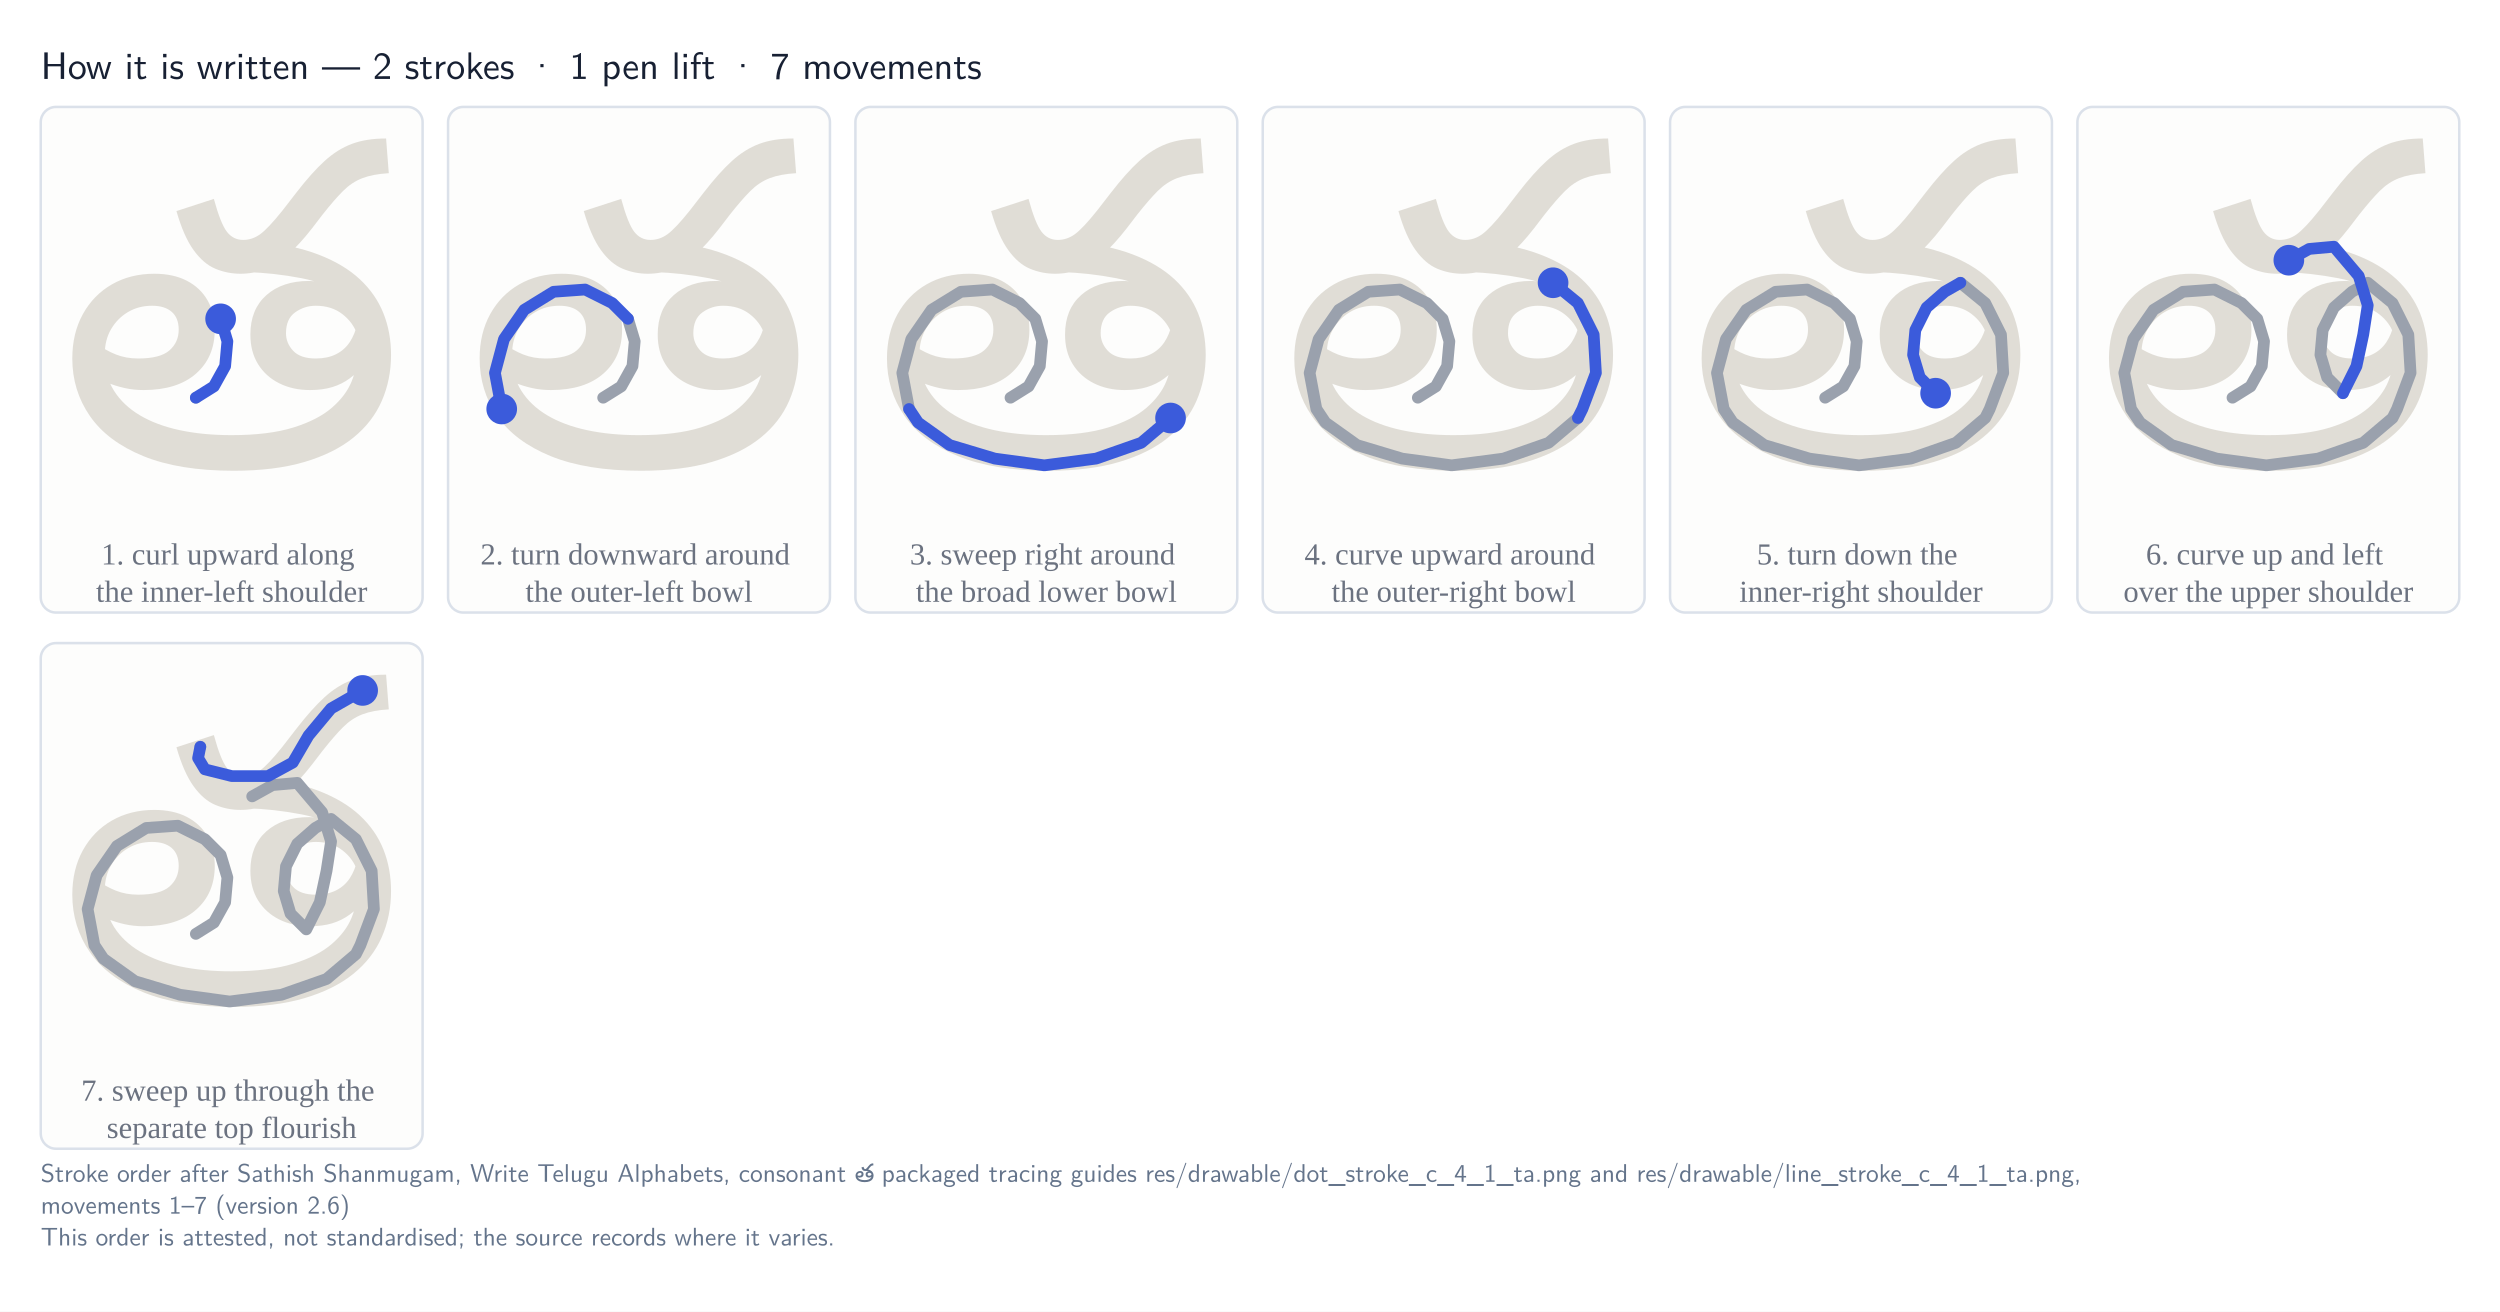
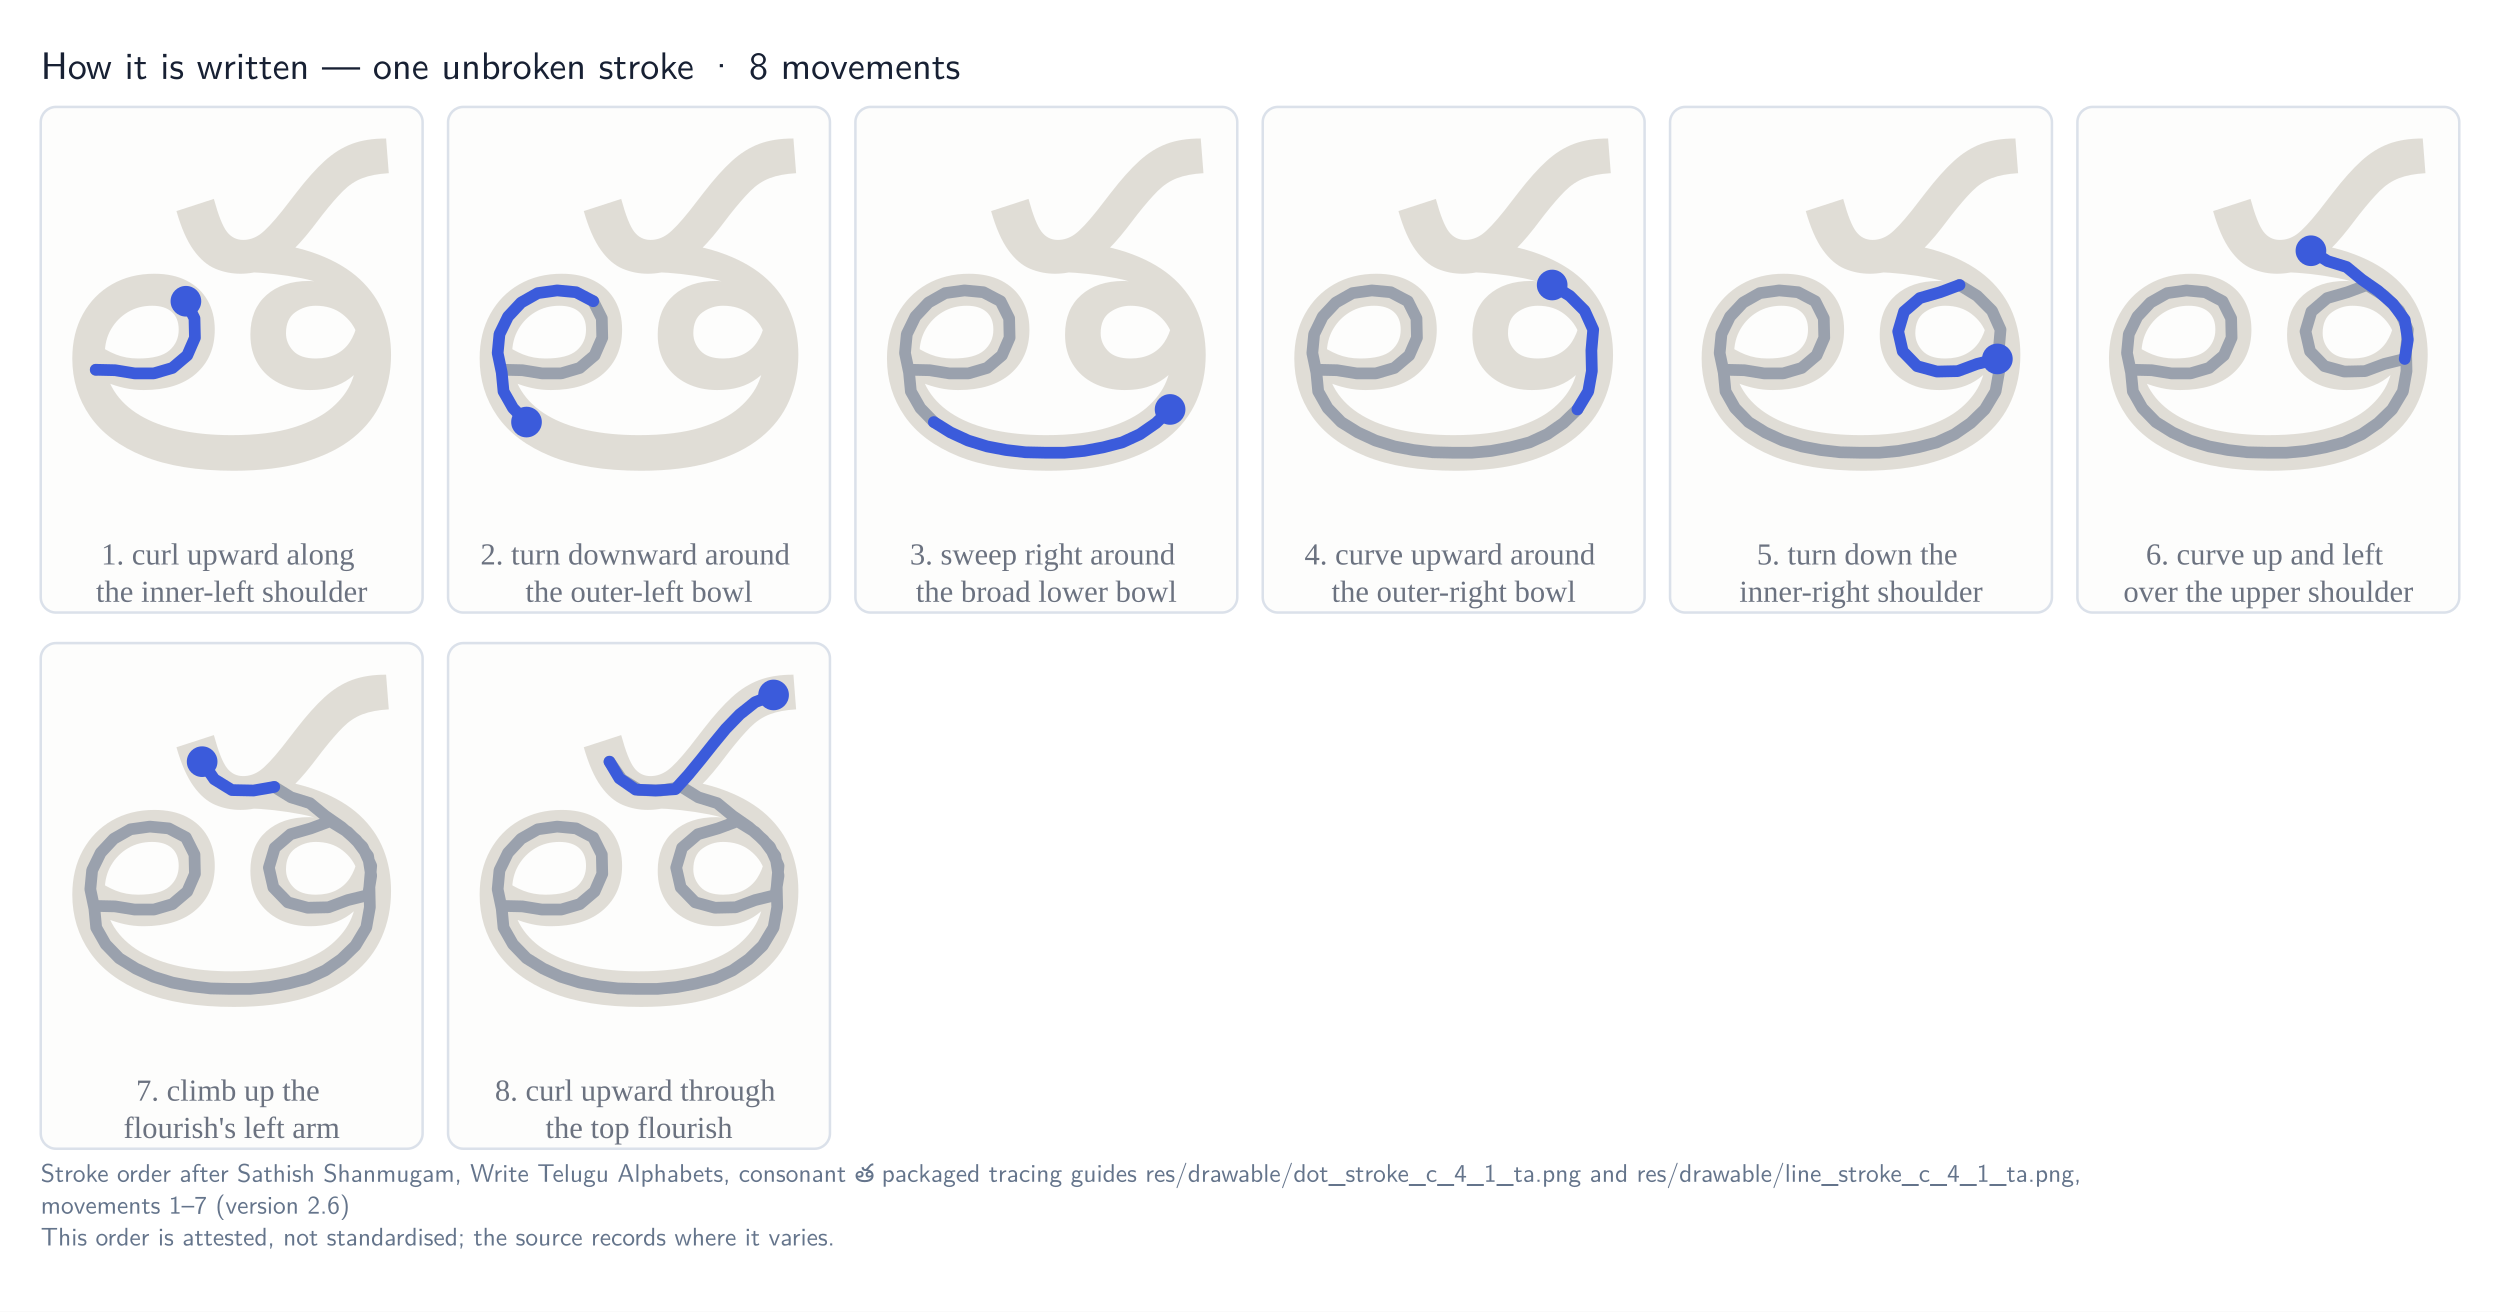
- <svg xmlns="http://www.w3.org/2000/svg" width="982" height="515.22" viewBox="0 0 982 515.22" role="img" aria-label="How to write త: 2 strokes · 1 pen lift · 7 movements">
+ <svg xmlns="http://www.w3.org/2000/svg" width="982" height="515.22" viewBox="0 0 982 515.22" role="img" aria-label="How to write త: one unbroken stroke · 8 movements">
  <rect x="0" y="0" width="982" height="515.22" fill="#ffffff" />
-   <text x="16" y="31" font-family="Latin Modern Sans, sans-serif" font-size="15" fill="#172033">How it is written — 2 strokes · 1 pen lift · 7 movements</text>
+   <text x="16" y="31" font-family="Latin Modern Sans, sans-serif" font-size="15" fill="#172033">How it is written — one unbroken stroke · 8 movements</text>
  <rect x="16" y="42" width="150" height="198.61" rx="6" fill="#fdfdfc" stroke="#dbe1ea" stroke-width="1" />
  <svg x="16" y="42" width="150" height="198.61" viewBox="-34 -795 847 1121.5" preserveAspectRatio="xMidYMid meet" overflow="hidden">
    <g transform="scale(1,-1)">
      <path class="ductus__glyph" d="M394 -12Q273 -12 193.5 20.5Q114 53 75 109.5Q36 166 36 237Q36 293 59.5 335.5Q83 378 124 401.5Q165 425 218 425Q260 425 290 409.5Q320 394 336 366Q352 338 352 301Q352 240 310.5 203.5Q269 167 194 167Q172 167 152 171.5Q132 176 115 183Q98 190 83 199L90 270Q110 255 132.5 246Q155 237 182 237Q231 237 251.5 255Q272 273 272 301Q272 327 256.5 340.5Q241 354 213 354Q183 354 159.5 340Q136 326 122 302Q108 278 108 246L108 241Q108 198 128.5 165.5Q149 133 186 111Q223 89 274.5 78Q326 67 389 67Q472 67 526.5 84Q581 101 612 128Q643 155 655.5 186Q668 217 668 246L668 290Q659 317 635 335.5Q611 354 576 354Q551 354 530.5 339.5Q510 325 510 293Q510 271 526 254Q542 237 576 237Q602 237 621 246.5Q640 256 651.5 273.5Q663 291 668 314L684 224Q669 206 651.5 193Q634 180 612.5 173.5Q591 167 563 167Q525 167 495 182Q465 197 448 224.5Q431 252 431 290Q431 346 466.5 377.5Q502 409 561 409Q567 409 574.5 408Q582 407 591 405Q600 403 608 400L596 399Q576 409 545 415Q514 421 482.5 424.5Q451 428 429 428L449 496Q526 489 582 467.5Q638 446 673.5 413Q709 380 726 337.5Q743 295 743 245Q743 190 722.5 143Q702 96 659.5 61.5Q617 27 551 7.5Q485 -12 394 -12ZM409 425Q380 425 353.5 436Q327 447 305 477.5Q283 508 267 564L350 591Q365 536 379 518Q393 500 415 500Q435 500 452.5 512.5Q470 525 502 565L533 605Q567 649 595.5 675Q624 701 656 713Q688 725 732 725L738 648Q703 646 679.5 637Q656 628 636.5 608.5Q617 589 591 556L568 526Q540 490 515 468Q490 446 464.5 435.5Q439 425 409 425Z" fill="#e0ddd6" fill-rule="nonzero" />
-       <path class="ductus__done" d="M310 150 L310 150" fill="none" stroke="#9aa1ad" stroke-width="26" stroke-linecap="round" stroke-linejoin="round" />
-       <path class="ductus__pen" d="M310 150 L350 175 L375 220 L380 275 L365 325" fill="none" stroke="#3b5bdb" stroke-width="26" stroke-linecap="round" stroke-linejoin="round" />
-       <circle class="ductus__tip" cx="365" cy="325" r="34" fill="#3b5bdb" />
+       <path class="ductus__done" d="M88 212 L88 212" fill="none" stroke="#9aa1ad" stroke-width="26" stroke-linecap="round" stroke-linejoin="round" />
+       <path class="ductus__pen" d="M88 212 L131 211 L174 204 L217 204 L258 216 L291 244 L308 283 L307 326 L288 364" fill="none" stroke="#3b5bdb" stroke-width="26" stroke-linecap="round" stroke-linejoin="round" />
+       <circle class="ductus__tip" cx="288" cy="364" r="34" fill="#3b5bdb" />
    </g>
    <text class="ductus__caption" x="389.5" y="219.9" text-anchor="middle" font-size="67.9" fill="#6b7280">
      <tspan x="389.5" y="219.9">1. curl upward along</tspan>
      <tspan x="389.5" y="302.7">the inner-left shoulder</tspan>
    </text>
  </svg>
  <rect x="176" y="42" width="150" height="198.61" rx="6" fill="#fdfdfc" stroke="#dbe1ea" stroke-width="1" />
  <svg x="176" y="42" width="150" height="198.61" viewBox="-34 -795 847 1121.5" preserveAspectRatio="xMidYMid meet" overflow="hidden">
    <g transform="scale(1,-1)">
      <path class="ductus__glyph" d="M394 -12Q273 -12 193.5 20.5Q114 53 75 109.5Q36 166 36 237Q36 293 59.5 335.5Q83 378 124 401.5Q165 425 218 425Q260 425 290 409.5Q320 394 336 366Q352 338 352 301Q352 240 310.5 203.5Q269 167 194 167Q172 167 152 171.5Q132 176 115 183Q98 190 83 199L90 270Q110 255 132.5 246Q155 237 182 237Q231 237 251.5 255Q272 273 272 301Q272 327 256.5 340.5Q241 354 213 354Q183 354 159.5 340Q136 326 122 302Q108 278 108 246L108 241Q108 198 128.5 165.5Q149 133 186 111Q223 89 274.5 78Q326 67 389 67Q472 67 526.5 84Q581 101 612 128Q643 155 655.5 186Q668 217 668 246L668 290Q659 317 635 335.5Q611 354 576 354Q551 354 530.5 339.5Q510 325 510 293Q510 271 526 254Q542 237 576 237Q602 237 621 246.5Q640 256 651.5 273.5Q663 291 668 314L684 224Q669 206 651.5 193Q634 180 612.5 173.5Q591 167 563 167Q525 167 495 182Q465 197 448 224.5Q431 252 431 290Q431 346 466.5 377.5Q502 409 561 409Q567 409 574.5 408Q582 407 591 405Q600 403 608 400L596 399Q576 409 545 415Q514 421 482.5 424.5Q451 428 429 428L449 496Q526 489 582 467.5Q638 446 673.5 413Q709 380 726 337.5Q743 295 743 245Q743 190 722.5 143Q702 96 659.5 61.5Q617 27 551 7.5Q485 -12 394 -12ZM409 425Q380 425 353.5 436Q327 447 305 477.5Q283 508 267 564L350 591Q365 536 379 518Q393 500 415 500Q435 500 452.5 512.5Q470 525 502 565L533 605Q567 649 595.5 675Q624 701 656 713Q688 725 732 725L738 648Q703 646 679.5 637Q656 628 636.5 608.5Q617 589 591 556L568 526Q540 490 515 468Q490 446 464.5 435.5Q439 425 409 425Z" fill="#e0ddd6" fill-rule="nonzero" />
-       <path class="ductus__done" d="M310 150 L350 175 L375 220 L380 275 L365 325 L365 325" fill="none" stroke="#9aa1ad" stroke-width="26" stroke-linecap="round" stroke-linejoin="round" />
-       <path class="ductus__pen" d="M365 325 L330 360 L270 390 L200 385 L135 345 L90 280 L70 205 L85 125" fill="none" stroke="#3b5bdb" stroke-width="26" stroke-linecap="round" stroke-linejoin="round" />
-       <circle class="ductus__tip" cx="85" cy="125" r="34" fill="#3b5bdb" />
+       <path class="ductus__done" d="M88 212 L131 211 L174 204 L217 204 L258 216 L291 244 L308 283 L307 326 L288 364 L288 364" fill="none" stroke="#9aa1ad" stroke-width="26" stroke-linecap="round" stroke-linejoin="round" />
+       <path class="ductus__pen" d="M288 364 L250 384 L208 388 L165 382 L128 361 L99 330 L80 291 L76 249 L85 206 L89 164 L110 127 L140 96 L140 96" fill="none" stroke="#3b5bdb" stroke-width="26" stroke-linecap="round" stroke-linejoin="round" />
+       <circle class="ductus__tip" cx="140" cy="96" r="34" fill="#3b5bdb" />
    </g>
    <text class="ductus__caption" x="389.5" y="219.9" text-anchor="middle" font-size="67.9" fill="#6b7280">
      <tspan x="389.5" y="219.9">2. turn downward around</tspan>
      <tspan x="389.5" y="302.7">the outer-left bowl</tspan>
    </text>
  </svg>
  <rect x="336" y="42" width="150" height="198.61" rx="6" fill="#fdfdfc" stroke="#dbe1ea" stroke-width="1" />
  <svg x="336" y="42" width="150" height="198.61" viewBox="-34 -795 847 1121.5" preserveAspectRatio="xMidYMid meet" overflow="hidden">
    <g transform="scale(1,-1)">
      <path class="ductus__glyph" d="M394 -12Q273 -12 193.5 20.5Q114 53 75 109.5Q36 166 36 237Q36 293 59.5 335.5Q83 378 124 401.5Q165 425 218 425Q260 425 290 409.5Q320 394 336 366Q352 338 352 301Q352 240 310.5 203.5Q269 167 194 167Q172 167 152 171.5Q132 176 115 183Q98 190 83 199L90 270Q110 255 132.5 246Q155 237 182 237Q231 237 251.5 255Q272 273 272 301Q272 327 256.5 340.5Q241 354 213 354Q183 354 159.5 340Q136 326 122 302Q108 278 108 246L108 241Q108 198 128.5 165.5Q149 133 186 111Q223 89 274.5 78Q326 67 389 67Q472 67 526.5 84Q581 101 612 128Q643 155 655.5 186Q668 217 668 246L668 290Q659 317 635 335.5Q611 354 576 354Q551 354 530.5 339.5Q510 325 510 293Q510 271 526 254Q542 237 576 237Q602 237 621 246.5Q640 256 651.5 273.5Q663 291 668 314L684 224Q669 206 651.5 193Q634 180 612.5 173.5Q591 167 563 167Q525 167 495 182Q465 197 448 224.5Q431 252 431 290Q431 346 466.5 377.5Q502 409 561 409Q567 409 574.5 408Q582 407 591 405Q600 403 608 400L596 399Q576 409 545 415Q514 421 482.5 424.5Q451 428 429 428L449 496Q526 489 582 467.5Q638 446 673.5 413Q709 380 726 337.5Q743 295 743 245Q743 190 722.5 143Q702 96 659.5 61.5Q617 27 551 7.5Q485 -12 394 -12ZM409 425Q380 425 353.5 436Q327 447 305 477.5Q283 508 267 564L350 591Q365 536 379 518Q393 500 415 500Q435 500 452.5 512.5Q470 525 502 565L533 605Q567 649 595.5 675Q624 701 656 713Q688 725 732 725L738 648Q703 646 679.5 637Q656 628 636.5 608.5Q617 589 591 556L568 526Q540 490 515 468Q490 446 464.5 435.5Q439 425 409 425Z" fill="#e0ddd6" fill-rule="nonzero" />
-       <path class="ductus__done" d="M310 150 L350 175 L375 220 L380 275 L365 325 L330 360 L270 390 L200 385 L135 345 L90 280 L70 205 L85 125 L85 125" fill="none" stroke="#9aa1ad" stroke-width="26" stroke-linecap="round" stroke-linejoin="round" />
-       <path class="ductus__pen" d="M85 125 L105 95 L175 45 L275 15 L385 0 L500 15 L600 50 L665 105" fill="none" stroke="#3b5bdb" stroke-width="26" stroke-linecap="round" stroke-linejoin="round" />
-       <circle class="ductus__tip" cx="665" cy="105" r="34" fill="#3b5bdb" />
+       <path class="ductus__done" d="M88 212 L131 211 L174 204 L217 204 L258 216 L291 244 L308 283 L307 326 L288 364 L250 384 L208 388 L165 382 L128 361 L99 330 L80 291 L76 249 L85 206 L89 164 L110 127 L140 96 L140 96" fill="none" stroke="#9aa1ad" stroke-width="26" stroke-linecap="round" stroke-linejoin="round" />
+       <path class="ductus__pen" d="M140 96 L177 73 L216 55 L258 42 L300 34 L343 29 L387 28 L430 28 L473 32 L516 40 L558 51 L597 69 L633 94 L664 124" fill="none" stroke="#3b5bdb" stroke-width="26" stroke-linecap="round" stroke-linejoin="round" />
+       <circle class="ductus__tip" cx="664" cy="124" r="34" fill="#3b5bdb" />
    </g>
    <text class="ductus__caption" x="389.5" y="219.9" text-anchor="middle" font-size="67.9" fill="#6b7280">
      <tspan x="389.5" y="219.9">3. sweep right around</tspan>
      <tspan x="389.5" y="302.7">the broad lower bowl</tspan>
    </text>
  </svg>
  <rect x="496" y="42" width="150" height="198.61" rx="6" fill="#fdfdfc" stroke="#dbe1ea" stroke-width="1" />
  <svg x="496" y="42" width="150" height="198.61" viewBox="-34 -795 847 1121.5" preserveAspectRatio="xMidYMid meet" overflow="hidden">
    <g transform="scale(1,-1)">
      <path class="ductus__glyph" d="M394 -12Q273 -12 193.5 20.5Q114 53 75 109.5Q36 166 36 237Q36 293 59.5 335.5Q83 378 124 401.5Q165 425 218 425Q260 425 290 409.5Q320 394 336 366Q352 338 352 301Q352 240 310.5 203.5Q269 167 194 167Q172 167 152 171.5Q132 176 115 183Q98 190 83 199L90 270Q110 255 132.5 246Q155 237 182 237Q231 237 251.5 255Q272 273 272 301Q272 327 256.5 340.5Q241 354 213 354Q183 354 159.5 340Q136 326 122 302Q108 278 108 246L108 241Q108 198 128.5 165.5Q149 133 186 111Q223 89 274.5 78Q326 67 389 67Q472 67 526.5 84Q581 101 612 128Q643 155 655.5 186Q668 217 668 246L668 290Q659 317 635 335.5Q611 354 576 354Q551 354 530.5 339.5Q510 325 510 293Q510 271 526 254Q542 237 576 237Q602 237 621 246.5Q640 256 651.5 273.5Q663 291 668 314L684 224Q669 206 651.5 193Q634 180 612.5 173.5Q591 167 563 167Q525 167 495 182Q465 197 448 224.5Q431 252 431 290Q431 346 466.5 377.5Q502 409 561 409Q567 409 574.5 408Q582 407 591 405Q600 403 608 400L596 399Q576 409 545 415Q514 421 482.5 424.5Q451 428 429 428L449 496Q526 489 582 467.5Q638 446 673.5 413Q709 380 726 337.5Q743 295 743 245Q743 190 722.5 143Q702 96 659.5 61.5Q617 27 551 7.5Q485 -12 394 -12ZM409 425Q380 425 353.5 436Q327 447 305 477.5Q283 508 267 564L350 591Q365 536 379 518Q393 500 415 500Q435 500 452.5 512.5Q470 525 502 565L533 605Q567 649 595.5 675Q624 701 656 713Q688 725 732 725L738 648Q703 646 679.5 637Q656 628 636.5 608.5Q617 589 591 556L568 526Q540 490 515 468Q490 446 464.5 435.5Q439 425 409 425Z" fill="#e0ddd6" fill-rule="nonzero" />
-       <path class="ductus__done" d="M310 150 L350 175 L375 220 L380 275 L365 325 L330 360 L270 390 L200 385 L135 345 L90 280 L70 205 L85 125 L105 95 L175 45 L275 15 L385 0 L500 15 L600 50 L665 105 L665 105" fill="none" stroke="#9aa1ad" stroke-width="26" stroke-linecap="round" stroke-linejoin="round" />
-       <path class="ductus__pen" d="M665 105 L675 125 L705 205 L700 290 L665 360 L610 405" fill="none" stroke="#3b5bdb" stroke-width="26" stroke-linecap="round" stroke-linejoin="round" />
-       <circle class="ductus__tip" cx="610" cy="405" r="34" fill="#3b5bdb" />
+       <path class="ductus__done" d="M88 212 L131 211 L174 204 L217 204 L258 216 L291 244 L308 283 L307 326 L288 364 L250 384 L208 388 L165 382 L128 361 L99 330 L80 291 L76 249 L85 206 L89 164 L110 127 L140 96 L177 73 L216 55 L258 42 L300 34 L343 29 L387 28 L430 28 L473 32 L516 40 L558 51 L597 69 L633 94 L664 124 L664 124" fill="none" stroke="#9aa1ad" stroke-width="26" stroke-linecap="round" stroke-linejoin="round" />
+       <path class="ductus__pen" d="M664 124 L688 164 L696 209 L695 255 L699 301 L680 343 L647 376 L608 400 L608 400" fill="none" stroke="#3b5bdb" stroke-width="26" stroke-linecap="round" stroke-linejoin="round" />
+       <circle class="ductus__tip" cx="608" cy="400" r="34" fill="#3b5bdb" />
    </g>
    <text class="ductus__caption" x="389.5" y="219.9" text-anchor="middle" font-size="67.9" fill="#6b7280">
      <tspan x="389.5" y="219.9">4. curve upward around</tspan>
      <tspan x="389.5" y="302.7">the outer-right bowl</tspan>
    </text>
  </svg>
  <rect x="656" y="42" width="150" height="198.61" rx="6" fill="#fdfdfc" stroke="#dbe1ea" stroke-width="1" />
  <svg x="656" y="42" width="150" height="198.61" viewBox="-34 -795 847 1121.5" preserveAspectRatio="xMidYMid meet" overflow="hidden">
    <g transform="scale(1,-1)">
      <path class="ductus__glyph" d="M394 -12Q273 -12 193.5 20.5Q114 53 75 109.5Q36 166 36 237Q36 293 59.5 335.5Q83 378 124 401.5Q165 425 218 425Q260 425 290 409.5Q320 394 336 366Q352 338 352 301Q352 240 310.5 203.5Q269 167 194 167Q172 167 152 171.5Q132 176 115 183Q98 190 83 199L90 270Q110 255 132.5 246Q155 237 182 237Q231 237 251.5 255Q272 273 272 301Q272 327 256.5 340.5Q241 354 213 354Q183 354 159.5 340Q136 326 122 302Q108 278 108 246L108 241Q108 198 128.5 165.5Q149 133 186 111Q223 89 274.5 78Q326 67 389 67Q472 67 526.5 84Q581 101 612 128Q643 155 655.5 186Q668 217 668 246L668 290Q659 317 635 335.5Q611 354 576 354Q551 354 530.5 339.5Q510 325 510 293Q510 271 526 254Q542 237 576 237Q602 237 621 246.5Q640 256 651.5 273.5Q663 291 668 314L684 224Q669 206 651.5 193Q634 180 612.5 173.5Q591 167 563 167Q525 167 495 182Q465 197 448 224.5Q431 252 431 290Q431 346 466.5 377.5Q502 409 561 409Q567 409 574.5 408Q582 407 591 405Q600 403 608 400L596 399Q576 409 545 415Q514 421 482.5 424.5Q451 428 429 428L449 496Q526 489 582 467.5Q638 446 673.5 413Q709 380 726 337.5Q743 295 743 245Q743 190 722.5 143Q702 96 659.5 61.5Q617 27 551 7.5Q485 -12 394 -12ZM409 425Q380 425 353.5 436Q327 447 305 477.5Q283 508 267 564L350 591Q365 536 379 518Q393 500 415 500Q435 500 452.5 512.5Q470 525 502 565L533 605Q567 649 595.5 675Q624 701 656 713Q688 725 732 725L738 648Q703 646 679.5 637Q656 628 636.5 608.5Q617 589 591 556L568 526Q540 490 515 468Q490 446 464.5 435.5Q439 425 409 425Z" fill="#e0ddd6" fill-rule="nonzero" />
-       <path class="ductus__done" d="M310 150 L350 175 L375 220 L380 275 L365 325 L330 360 L270 390 L200 385 L135 345 L90 280 L70 205 L85 125 L105 95 L175 45 L275 15 L385 0 L500 15 L600 50 L665 105 L675 125 L705 205 L700 290 L665 360 L610 405 L610 405" fill="none" stroke="#9aa1ad" stroke-width="26" stroke-linecap="round" stroke-linejoin="round" />
-       <path class="ductus__pen" d="M610 405 L575 385 L535 350 L510 300 L505 245 L520 195 L555 160" fill="none" stroke="#3b5bdb" stroke-width="26" stroke-linecap="round" stroke-linejoin="round" />
-       <circle class="ductus__tip" cx="555" cy="160" r="34" fill="#3b5bdb" />
+       <path class="ductus__done" d="M88 212 L131 211 L174 204 L217 204 L258 216 L291 244 L308 283 L307 326 L288 364 L250 384 L208 388 L165 382 L128 361 L99 330 L80 291 L76 249 L85 206 L89 164 L110 127 L140 96 L177 73 L216 55 L258 42 L300 34 L343 29 L387 28 L430 28 L473 32 L516 40 L558 51 L597 69 L633 94 L664 124 L688 164 L696 209 L695 255 L699 301 L680 343 L647 376 L608 400 L608 400" fill="none" stroke="#9aa1ad" stroke-width="26" stroke-linecap="round" stroke-linejoin="round" />
+       <path class="ductus__pen" d="M608 400 L565 384 L520 371 L485 341 L472 297 L482 253 L514 220 L558 208 L604 209 L647 225 L692 236" fill="none" stroke="#3b5bdb" stroke-width="26" stroke-linecap="round" stroke-linejoin="round" />
+       <circle class="ductus__tip" cx="692" cy="236" r="34" fill="#3b5bdb" />
    </g>
    <text class="ductus__caption" x="389.5" y="219.9" text-anchor="middle" font-size="67.9" fill="#6b7280">
      <tspan x="389.5" y="219.9">5. turn down the</tspan>
      <tspan x="389.5" y="302.7">inner-right shoulder</tspan>
    </text>
  </svg>
  <rect x="816" y="42" width="150" height="198.61" rx="6" fill="#fdfdfc" stroke="#dbe1ea" stroke-width="1" />
  <svg x="816" y="42" width="150" height="198.61" viewBox="-34 -795 847 1121.5" preserveAspectRatio="xMidYMid meet" overflow="hidden">
    <g transform="scale(1,-1)">
      <path class="ductus__glyph" d="M394 -12Q273 -12 193.5 20.5Q114 53 75 109.5Q36 166 36 237Q36 293 59.5 335.5Q83 378 124 401.5Q165 425 218 425Q260 425 290 409.5Q320 394 336 366Q352 338 352 301Q352 240 310.5 203.5Q269 167 194 167Q172 167 152 171.5Q132 176 115 183Q98 190 83 199L90 270Q110 255 132.5 246Q155 237 182 237Q231 237 251.5 255Q272 273 272 301Q272 327 256.5 340.5Q241 354 213 354Q183 354 159.5 340Q136 326 122 302Q108 278 108 246L108 241Q108 198 128.5 165.5Q149 133 186 111Q223 89 274.5 78Q326 67 389 67Q472 67 526.5 84Q581 101 612 128Q643 155 655.5 186Q668 217 668 246L668 290Q659 317 635 335.5Q611 354 576 354Q551 354 530.5 339.5Q510 325 510 293Q510 271 526 254Q542 237 576 237Q602 237 621 246.5Q640 256 651.5 273.5Q663 291 668 314L684 224Q669 206 651.5 193Q634 180 612.5 173.5Q591 167 563 167Q525 167 495 182Q465 197 448 224.5Q431 252 431 290Q431 346 466.5 377.5Q502 409 561 409Q567 409 574.5 408Q582 407 591 405Q600 403 608 400L596 399Q576 409 545 415Q514 421 482.5 424.5Q451 428 429 428L449 496Q526 489 582 467.5Q638 446 673.5 413Q709 380 726 337.5Q743 295 743 245Q743 190 722.5 143Q702 96 659.5 61.5Q617 27 551 7.5Q485 -12 394 -12ZM409 425Q380 425 353.5 436Q327 447 305 477.5Q283 508 267 564L350 591Q365 536 379 518Q393 500 415 500Q435 500 452.5 512.5Q470 525 502 565L533 605Q567 649 595.5 675Q624 701 656 713Q688 725 732 725L738 648Q703 646 679.5 637Q656 628 636.5 608.5Q617 589 591 556L568 526Q540 490 515 468Q490 446 464.5 435.5Q439 425 409 425Z" fill="#e0ddd6" fill-rule="nonzero" />
-       <path class="ductus__done" d="M310 150 L350 175 L375 220 L380 275 L365 325 L330 360 L270 390 L200 385 L135 345 L90 280 L70 205 L85 125 L105 95 L175 45 L275 15 L385 0 L500 15 L600 50 L665 105 L675 125 L705 205 L700 290 L665 360 L610 405 L575 385 L535 350 L510 300 L505 245 L520 195 L555 160 L555 160" fill="none" stroke="#9aa1ad" stroke-width="26" stroke-linecap="round" stroke-linejoin="round" />
-       <path class="ductus__pen" d="M555 160 L585 220 L600 290 L610 355 L590 420 L535 485 L480 480 L435 455" fill="none" stroke="#3b5bdb" stroke-width="26" stroke-linecap="round" stroke-linejoin="round" />
-       <circle class="ductus__tip" cx="435" cy="455" r="34" fill="#3b5bdb" />
+       <path class="ductus__done" d="M88 212 L131 211 L174 204 L217 204 L258 216 L291 244 L308 283 L307 326 L288 364 L250 384 L208 388 L165 382 L128 361 L99 330 L80 291 L76 249 L85 206 L89 164 L110 127 L140 96 L177 73 L216 55 L258 42 L300 34 L343 29 L387 28 L430 28 L473 32 L516 40 L558 51 L597 69 L633 94 L664 124 L688 164 L696 209 L695 255 L699 301 L680 343 L647 376 L608 400 L565 384 L520 371 L485 341 L472 297 L482 253 L514 220 L558 208 L604 209 L647 225 L692 236 L692 236" fill="none" stroke="#9aa1ad" stroke-width="26" stroke-linecap="round" stroke-linejoin="round" />
+       <path class="ductus__pen" d="M692 236 L699 279 L692 323 L666 358 L633 387 L597 412 L563 440 L521 453 L484 476" fill="none" stroke="#3b5bdb" stroke-width="26" stroke-linecap="round" stroke-linejoin="round" />
+       <circle class="ductus__tip" cx="484" cy="476" r="34" fill="#3b5bdb" />
    </g>
    <text class="ductus__caption" x="389.5" y="219.9" text-anchor="middle" font-size="67.9" fill="#6b7280">
      <tspan x="389.5" y="219.9">6. curve up and left</tspan>
      <tspan x="389.5" y="302.7">over the upper shoulder</tspan>
    </text>
  </svg>
  <rect x="16" y="252.61" width="150" height="198.61" rx="6" fill="#fdfdfc" stroke="#dbe1ea" stroke-width="1" />
  <svg x="16" y="252.61" width="150" height="198.61" viewBox="-34 -795 847 1121.5" preserveAspectRatio="xMidYMid meet" overflow="hidden">
    <g transform="scale(1,-1)">
      <path class="ductus__glyph" d="M394 -12Q273 -12 193.5 20.5Q114 53 75 109.5Q36 166 36 237Q36 293 59.5 335.5Q83 378 124 401.5Q165 425 218 425Q260 425 290 409.5Q320 394 336 366Q352 338 352 301Q352 240 310.5 203.5Q269 167 194 167Q172 167 152 171.5Q132 176 115 183Q98 190 83 199L90 270Q110 255 132.5 246Q155 237 182 237Q231 237 251.5 255Q272 273 272 301Q272 327 256.5 340.5Q241 354 213 354Q183 354 159.5 340Q136 326 122 302Q108 278 108 246L108 241Q108 198 128.5 165.5Q149 133 186 111Q223 89 274.5 78Q326 67 389 67Q472 67 526.5 84Q581 101 612 128Q643 155 655.5 186Q668 217 668 246L668 290Q659 317 635 335.5Q611 354 576 354Q551 354 530.5 339.5Q510 325 510 293Q510 271 526 254Q542 237 576 237Q602 237 621 246.5Q640 256 651.5 273.5Q663 291 668 314L684 224Q669 206 651.5 193Q634 180 612.5 173.5Q591 167 563 167Q525 167 495 182Q465 197 448 224.5Q431 252 431 290Q431 346 466.5 377.5Q502 409 561 409Q567 409 574.5 408Q582 407 591 405Q600 403 608 400L596 399Q576 409 545 415Q514 421 482.5 424.5Q451 428 429 428L449 496Q526 489 582 467.5Q638 446 673.5 413Q709 380 726 337.5Q743 295 743 245Q743 190 722.5 143Q702 96 659.5 61.5Q617 27 551 7.5Q485 -12 394 -12ZM409 425Q380 425 353.5 436Q327 447 305 477.5Q283 508 267 564L350 591Q365 536 379 518Q393 500 415 500Q435 500 452.5 512.5Q470 525 502 565L533 605Q567 649 595.5 675Q624 701 656 713Q688 725 732 725L738 648Q703 646 679.5 637Q656 628 636.5 608.5Q617 589 591 556L568 526Q540 490 515 468Q490 446 464.5 435.5Q439 425 409 425Z" fill="#e0ddd6" fill-rule="nonzero" />
-       <path class="ductus__done" d="M310 150 L350 175 L375 220 L380 275 L365 325 L330 360 L270 390 L200 385 L135 345 L90 280 L70 205 L85 125 L105 95 L175 45 L275 15 L385 0 L500 15 L600 50 L665 105 L675 125 L705 205 L700 290 L665 360 L610 405 L575 385 L535 350 L510 300 L505 245 L520 195 L555 160 L585 220 L600 290 L610 355 L590 420 L535 485 L480 480 L435 455" fill="none" stroke="#9aa1ad" stroke-width="26" stroke-linecap="round" stroke-linejoin="round" />
-       <path class="ductus__done" d="M320 565 L320 565" fill="none" stroke="#9aa1ad" stroke-width="26" stroke-linecap="round" stroke-linejoin="round" />
-       <path class="ductus__pen" d="M320 565 L315 540 L330 515 L390 500 L470 500 L525 530 L560 590 L610 650 L680 690" fill="none" stroke="#3b5bdb" stroke-width="26" stroke-linecap="round" stroke-linejoin="round" />
-       <circle class="ductus__tip" cx="680" cy="690" r="34" fill="#3b5bdb" />
+       <path class="ductus__done" d="M88 212 L131 211 L174 204 L217 204 L258 216 L291 244 L308 283 L307 326 L288 364 L250 384 L208 388 L165 382 L128 361 L99 330 L80 291 L76 249 L85 206 L89 164 L110 127 L140 96 L177 73 L216 55 L258 42 L300 34 L343 29 L387 28 L430 28 L473 32 L516 40 L558 51 L597 69 L633 94 L664 124 L688 164 L696 209 L695 255 L699 301 L680 343 L647 376 L608 400 L565 384 L520 371 L485 341 L472 297 L482 253 L514 220 L558 208 L604 209 L647 225 L692 236 L699 279 L692 323 L666 358 L633 387 L597 412 L563 440 L521 453 L484 476 L484 476" fill="none" stroke="#9aa1ad" stroke-width="26" stroke-linecap="round" stroke-linejoin="round" />
+       <path class="ductus__pen" d="M484 476 L438 468 L390 469 L351 493 L324 532" fill="none" stroke="#3b5bdb" stroke-width="26" stroke-linecap="round" stroke-linejoin="round" />
+       <circle class="ductus__tip" cx="324" cy="532" r="34" fill="#3b5bdb" />
    </g>
    <text class="ductus__caption" x="389.5" y="219.9" text-anchor="middle" font-size="67.9" fill="#6b7280">
-       <tspan x="389.5" y="219.9">7. sweep up through the</tspan>
-       <tspan x="389.5" y="302.7">separate top flourish</tspan>
+       <tspan x="389.5" y="219.9">7. climb up the</tspan>
+       <tspan x="389.5" y="302.7">flourish's left arm</tspan>
+     </text>
+   </svg>
+   <rect x="176" y="252.61" width="150" height="198.61" rx="6" fill="#fdfdfc" stroke="#dbe1ea" stroke-width="1" />
+   <svg x="176" y="252.61" width="150" height="198.61" viewBox="-34 -795 847 1121.5" preserveAspectRatio="xMidYMid meet" overflow="hidden">
+     <g transform="scale(1,-1)">
+       <path class="ductus__glyph" d="M394 -12Q273 -12 193.5 20.5Q114 53 75 109.5Q36 166 36 237Q36 293 59.5 335.5Q83 378 124 401.5Q165 425 218 425Q260 425 290 409.5Q320 394 336 366Q352 338 352 301Q352 240 310.5 203.5Q269 167 194 167Q172 167 152 171.5Q132 176 115 183Q98 190 83 199L90 270Q110 255 132.5 246Q155 237 182 237Q231 237 251.5 255Q272 273 272 301Q272 327 256.5 340.5Q241 354 213 354Q183 354 159.5 340Q136 326 122 302Q108 278 108 246L108 241Q108 198 128.5 165.5Q149 133 186 111Q223 89 274.5 78Q326 67 389 67Q472 67 526.5 84Q581 101 612 128Q643 155 655.5 186Q668 217 668 246L668 290Q659 317 635 335.5Q611 354 576 354Q551 354 530.5 339.5Q510 325 510 293Q510 271 526 254Q542 237 576 237Q602 237 621 246.5Q640 256 651.5 273.5Q663 291 668 314L684 224Q669 206 651.5 193Q634 180 612.5 173.5Q591 167 563 167Q525 167 495 182Q465 197 448 224.5Q431 252 431 290Q431 346 466.5 377.5Q502 409 561 409Q567 409 574.5 408Q582 407 591 405Q600 403 608 400L596 399Q576 409 545 415Q514 421 482.5 424.5Q451 428 429 428L449 496Q526 489 582 467.5Q638 446 673.5 413Q709 380 726 337.5Q743 295 743 245Q743 190 722.5 143Q702 96 659.5 61.5Q617 27 551 7.5Q485 -12 394 -12ZM409 425Q380 425 353.5 436Q327 447 305 477.5Q283 508 267 564L350 591Q365 536 379 518Q393 500 415 500Q435 500 452.5 512.5Q470 525 502 565L533 605Q567 649 595.5 675Q624 701 656 713Q688 725 732 725L738 648Q703 646 679.5 637Q656 628 636.5 608.5Q617 589 591 556L568 526Q540 490 515 468Q490 446 464.5 435.5Q439 425 409 425Z" fill="#e0ddd6" fill-rule="nonzero" />
+       <path class="ductus__done" d="M88 212 L131 211 L174 204 L217 204 L258 216 L291 244 L308 283 L307 326 L288 364 L250 384 L208 388 L165 382 L128 361 L99 330 L80 291 L76 249 L85 206 L89 164 L110 127 L140 96 L177 73 L216 55 L258 42 L300 34 L343 29 L387 28 L430 28 L473 32 L516 40 L558 51 L597 69 L633 94 L664 124 L688 164 L696 209 L695 255 L699 301 L680 343 L647 376 L608 400 L565 384 L520 371 L485 341 L472 297 L482 253 L514 220 L558 208 L604 209 L647 225 L692 236 L699 279 L692 323 L666 358 L633 387 L597 412 L563 440 L521 453 L484 476 L438 468 L390 469 L351 493 L324 532 L324 532" fill="none" stroke="#9aa1ad" stroke-width="26" stroke-linecap="round" stroke-linejoin="round" />
+       <path class="ductus__pen" d="M324 532 L346 495 L382 470 L426 468 L470 471 L499 503 L527 537 L554 571 L582 605 L613 637 L647 664 L688 680" fill="none" stroke="#3b5bdb" stroke-width="26" stroke-linecap="round" stroke-linejoin="round" />
+       <circle class="ductus__tip" cx="688" cy="680" r="34" fill="#3b5bdb" />
+     </g>
+     <text class="ductus__caption" x="389.5" y="219.9" text-anchor="middle" font-size="67.9" fill="#6b7280">
+       <tspan x="389.5" y="219.9">8. curl upward through</tspan>
+       <tspan x="389.5" y="302.7">the top flourish</tspan>
    </text>
  </svg>
  <text x="16" y="464.22" font-family="Latin Modern Sans, sans-serif" font-size="10" fill="#64748b">Stroke order after Sathish Shanmugam, Write Telugu Alphabets, consonant త packaged tracing guides res/drawable/dot_stroke_c_4_1_ta.png and res/drawable/line_stroke_c_4_1_ta.png,</text>
  <text x="16" y="476.72" font-family="Latin Modern Sans, sans-serif" font-size="10" fill="#64748b">movements 1–7 (version 2.6)</text>
  <text x="16" y="489.22" font-family="Latin Modern Sans, sans-serif" font-size="10" fill="#64748b">This order is attested, not standardised; the source records where it varies.</text>
</svg>
